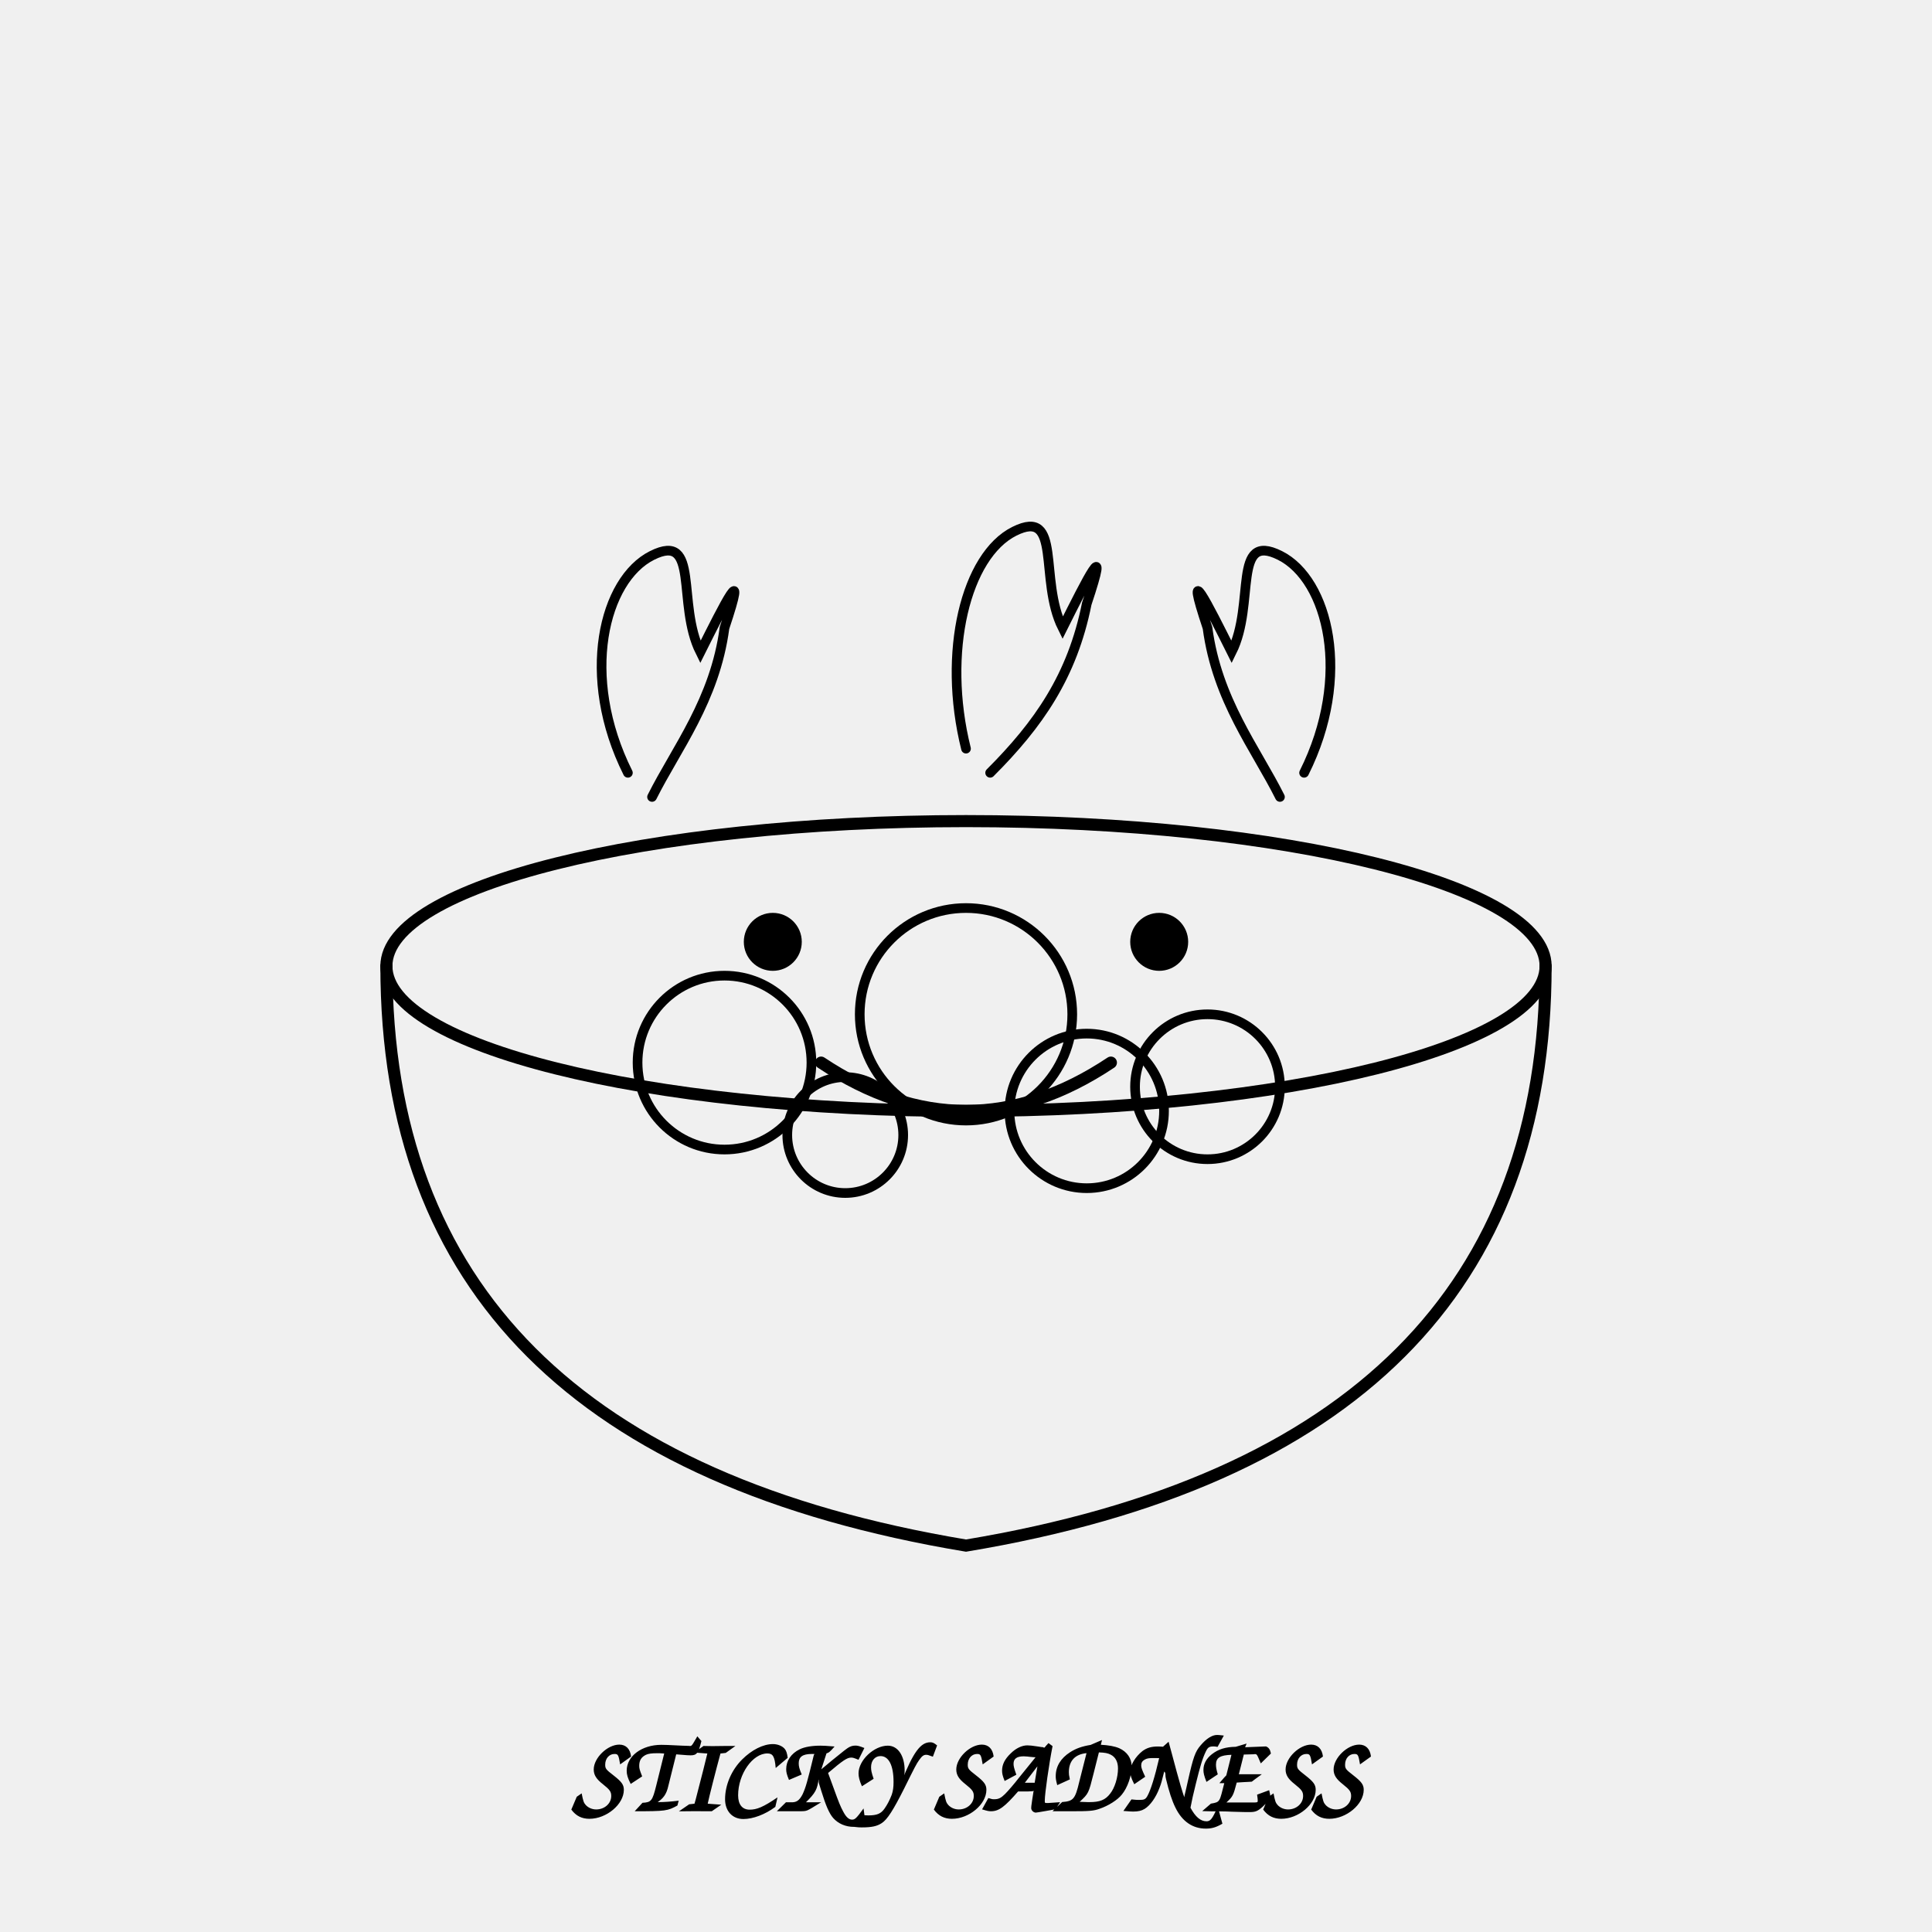
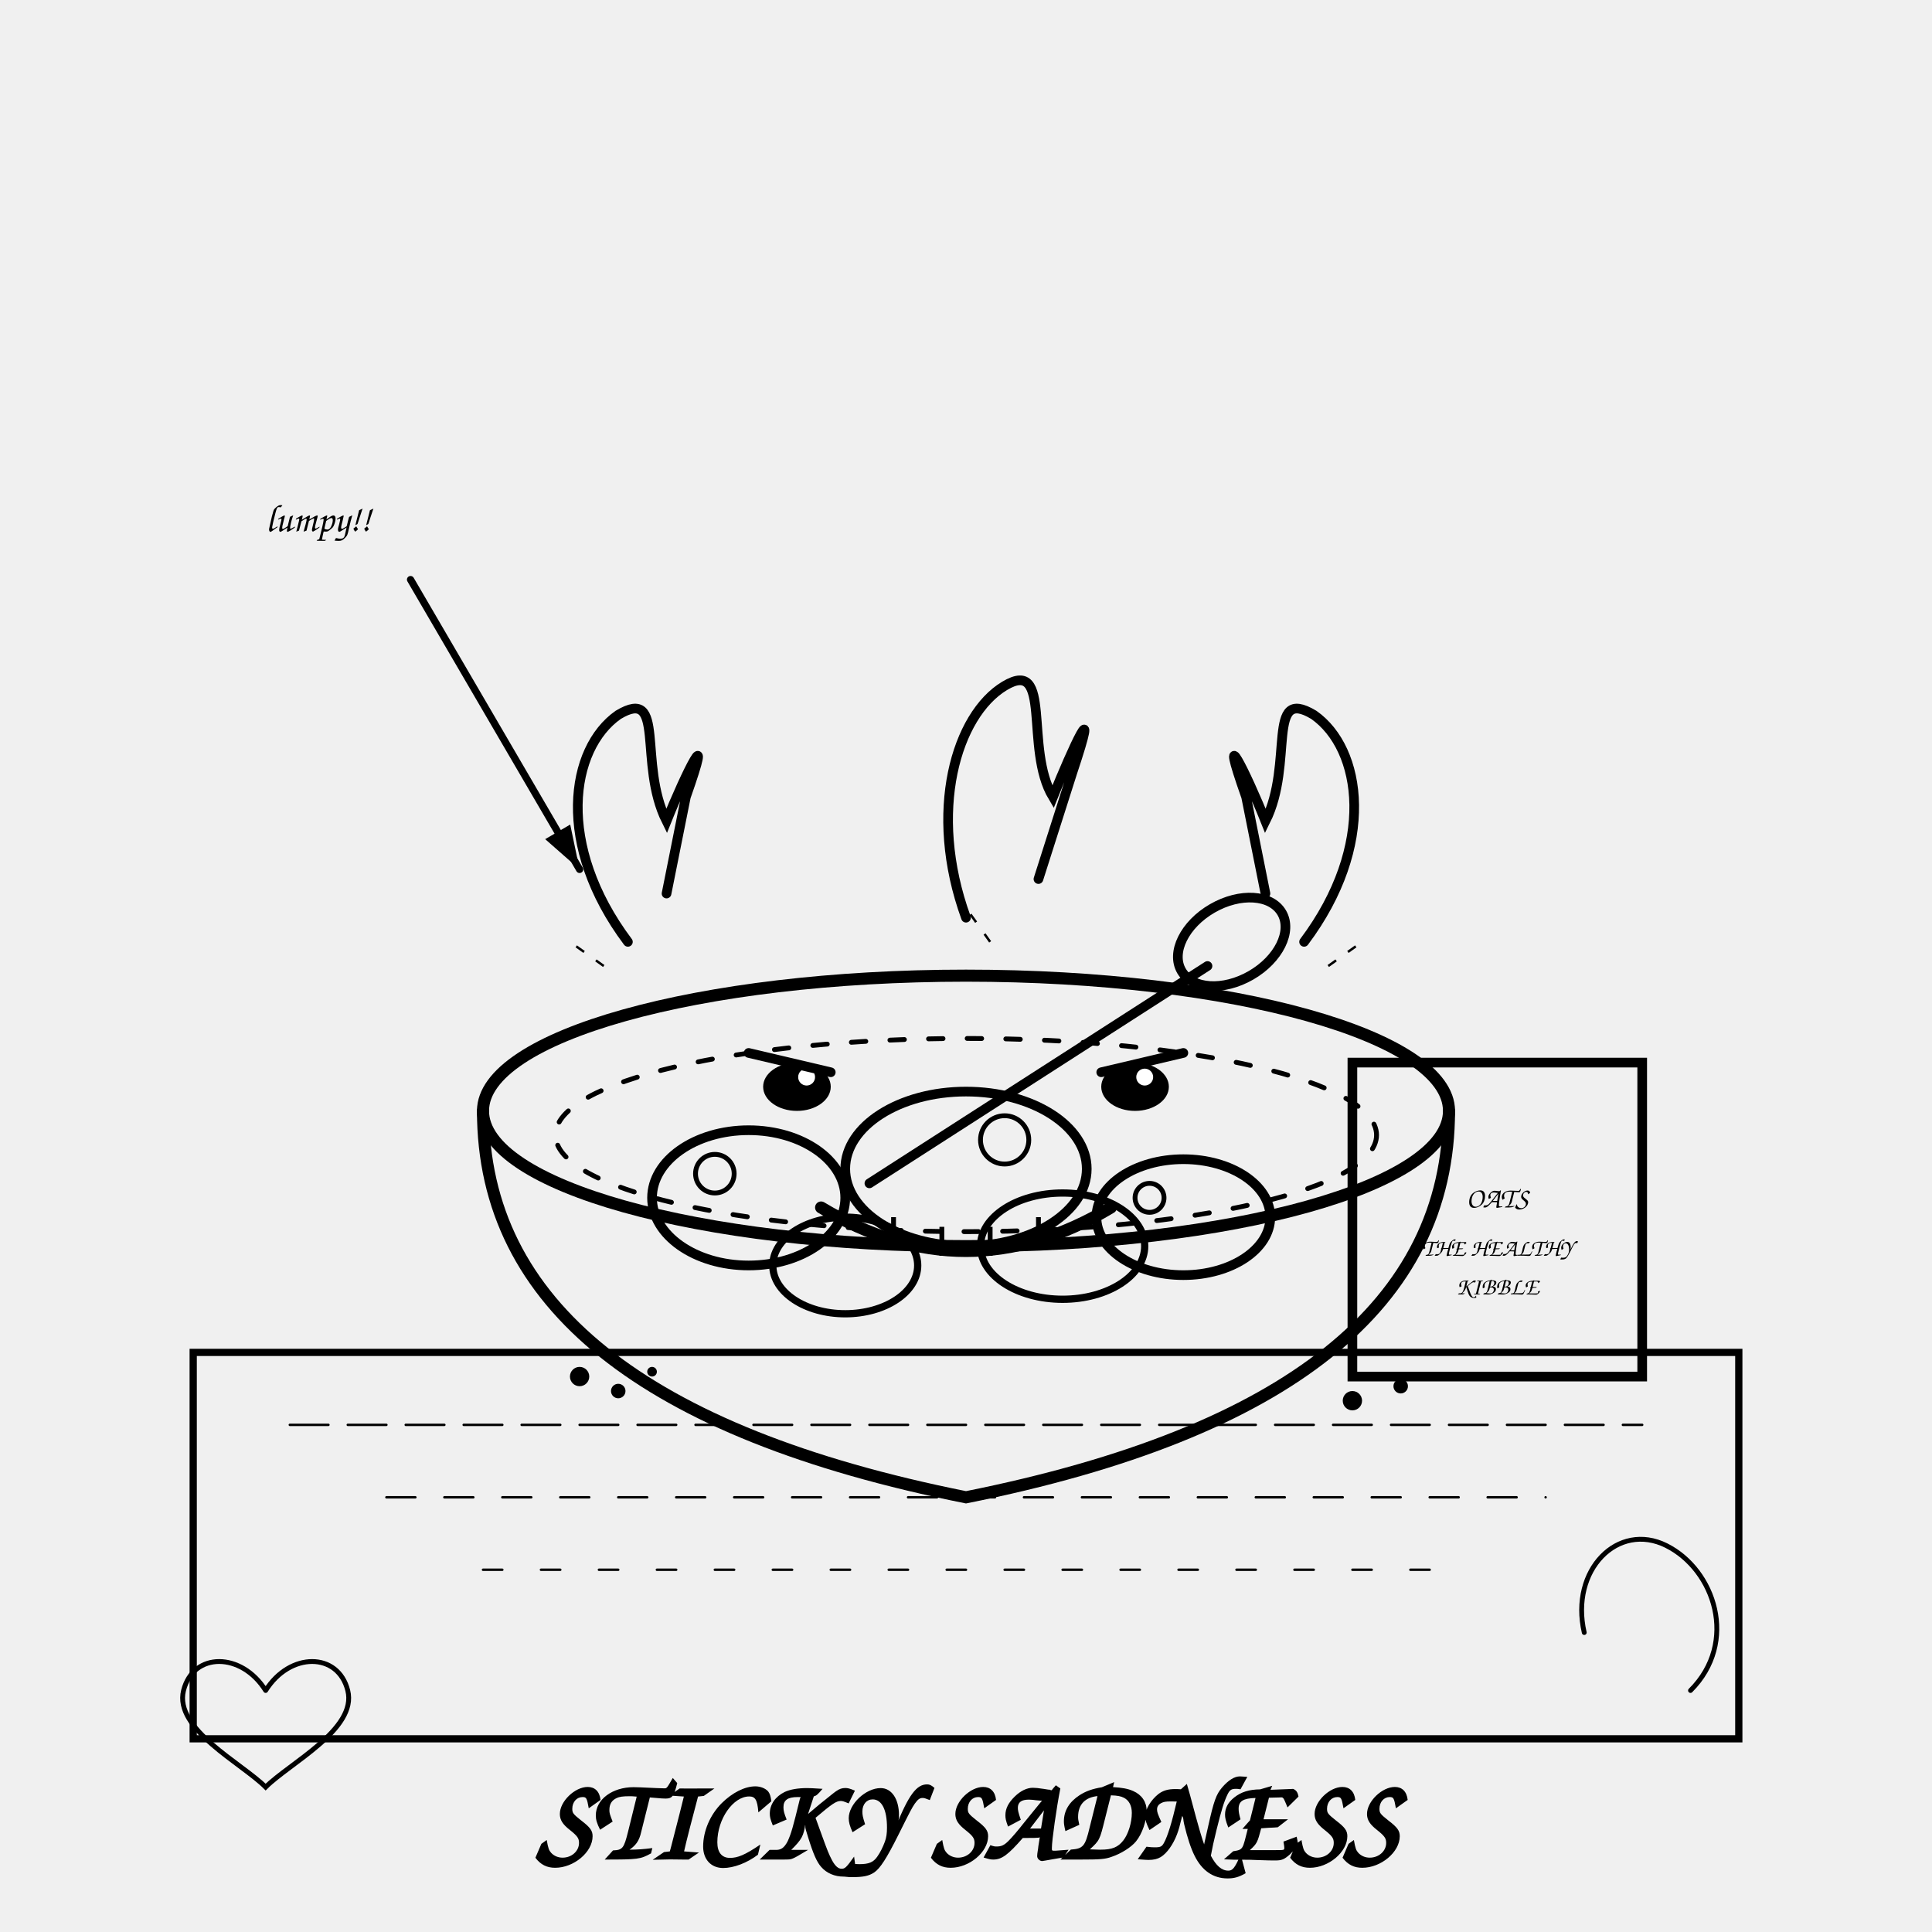
<svg xmlns="http://www.w3.org/2000/svg" viewBox="0 0 400 400" width="400" height="400">
-   <path d="M 80 200 Q 80 300 200 320 Q 320 300 320 200" fill="none" stroke="black" stroke-width="2.5" stroke-linecap="round" />
-   <ellipse cx="200" cy="200" rx="120" ry="30" fill="none" stroke="black" stroke-width="2.5" stroke-linecap="round" />
-   <circle cx="150" cy="220" r="18" fill="none" stroke="black" stroke-width="2" stroke-linecap="round" />
-   <circle cx="200" cy="210" r="22" fill="none" stroke="black" stroke-width="2" stroke-linecap="round" />
-   <circle cx="250" cy="225" r="15" fill="none" stroke="black" stroke-width="2" stroke-linecap="round" />
-   <circle cx="175" cy="235" r="12" fill="none" stroke="black" stroke-width="2" stroke-linecap="round" />
-   <circle cx="225" cy="230" r="16" fill="none" stroke="black" stroke-width="2" stroke-linecap="round" />
-   <circle cx="160" cy="195" r="6" fill="black" />
-   <circle cx="240" cy="195" r="6" fill="black" />
-   <path d="M 170 220 Q 200 240 230 220" fill="none" stroke="black" stroke-width="2.5" stroke-linecap="round" />
-   <path d="M 130 160 C 120 140 125 120 135 115 C 145 110 140 125 145 135 C 150 125 155 115 150 130 C 148 145 140 155 135 165" fill="none" stroke="black" stroke-width="2" stroke-linecap="round" />
-   <path d="M 200 155 C 195 135 200 115 210 110 C 220 105 215 120 220 130 C 225 120 230 110 225 125 C 222 140 215 150 205 160" fill="none" stroke="black" stroke-width="2" stroke-linecap="round" />
-   <path d="M 270 160 C 280 140 275 120 265 115 C 255 110 260 125 255 135 C 250 125 245 115 250 130 C 252 145 260 155 265 165" fill="none" stroke="black" stroke-width="2" stroke-linecap="round" />
-   <text x="200" y="375" text-anchor="middle" font-family="Comic Sans MS, cursive" font-size="22" fill="black" font-weight="bold">STICKY SADNESS</text>
+   <rect x="40" y="280" width="320" height="80" fill="none" stroke="black" stroke-width="1.5" stroke-linecap="round" />
+   <line x1="60" y1="295" x2="340" y2="295" stroke="black" stroke-width="0.5" stroke-linecap="round" stroke-dasharray="8 4" />
+   <line x1="80" y1="310" x2="320" y2="310" stroke="black" stroke-width="0.5" stroke-linecap="round" stroke-dasharray="6 6" />
+   <line x1="100" y1="325" x2="300" y2="325" stroke="black" stroke-width="0.5" stroke-linecap="round" stroke-dasharray="4 8" />
+   <rect x="280" y="220" width="60" height="65" fill="none" stroke="black" stroke-width="2" stroke-linecap="round" />
+   <text x="310" y="250" text-anchor="middle" font-family="Comic Sans MS, cursive" font-size="6" fill="black">OATS</text>
+   <text x="310" y="260" text-anchor="middle" font-family="Comic Sans MS, cursive" font-size="5" fill="black">THE HEALTHY</text>
+   <text x="310" y="268" text-anchor="middle" font-family="Comic Sans MS, cursive" font-size="5" fill="black">KIBBLE</text>
+   <path d="M 100 230 Q 100 290 200 310 Q 300 290 300 230" fill="none" stroke="black" stroke-width="2.5" stroke-linecap="round" />
+   <ellipse cx="200" cy="230" rx="100" ry="28" fill="none" stroke="black" stroke-width="2.5" stroke-linecap="round" />
+   <ellipse cx="200" cy="235" rx="85" ry="20" fill="none" stroke="black" stroke-width="1" stroke-linecap="round" stroke-dasharray="3 5" />
+   <ellipse cx="155" cy="248" rx="20" ry="14" fill="none" stroke="black" stroke-width="2" stroke-linecap="round" />
+   <ellipse cx="200" cy="242" rx="25" ry="16" fill="none" stroke="black" stroke-width="2" stroke-linecap="round" />
+   <ellipse cx="245" cy="252" rx="18" ry="12" fill="none" stroke="black" stroke-width="2" stroke-linecap="round" />
+   <ellipse cx="175" cy="262" rx="15" ry="10" fill="none" stroke="black" stroke-width="1.5" stroke-linecap="round" />
+   <ellipse cx="220" cy="258" rx="17" ry="11" fill="none" stroke="black" stroke-width="1.5" stroke-linecap="round" />
+   <circle cx="148" cy="243" r="4" fill="none" stroke="black" stroke-width="1" />
+   <circle cx="208" cy="236" r="5" fill="none" stroke="black" stroke-width="1" />
+   <circle cx="238" cy="248" r="3" fill="none" stroke="black" stroke-width="1" />
+   <ellipse cx="165" cy="225" rx="7" ry="5" fill="black" />
+   <ellipse cx="235" cy="225" rx="7" ry="5" fill="black" />
+   <circle cx="167" cy="223" r="1.5" fill="white" stroke="white" stroke-width="0.5" />
+   <circle cx="237" cy="223" r="1.5" fill="white" stroke="white" stroke-width="0.5" />
+   <path d="M 155 218 L 172 222" stroke="black" stroke-width="2" stroke-linecap="round" />
+   <path d="M 245 218 L 228 222" stroke="black" stroke-width="2" stroke-linecap="round" />
+   <path d="M 170 250 Q 200 268 230 250" fill="none" stroke="black" stroke-width="2.5" stroke-linecap="round" />
+   <line x1="185" y1="252" x2="185" y2="258" stroke="black" stroke-width="1" />
+   <line x1="195" y1="254" x2="195" y2="260" stroke="black" stroke-width="1" />
+   <line x1="205" y1="254" x2="205" y2="260" stroke="black" stroke-width="1" />
+   <line x1="215" y1="252" x2="215" y2="258" stroke="black" stroke-width="1" />
+   <path d="M 130 195 C 115 175 118 155 128 148 C 138 142 132 158 138 170 C 142 160 148 148 142 165 L 138 185" fill="none" stroke="black" stroke-width="2" stroke-linecap="round" />
+   <line x1="125" y1="200" x2="118" y2="195" stroke="black" stroke-width="0.5" stroke-dasharray="2 3" />
+   <path d="M 200 190 C 192 168 198 148 208 142 C 218 136 212 155 218 165 C 222 155 228 142 222 160 L 215 182" fill="none" stroke="black" stroke-width="2" stroke-linecap="round" />
+   <line x1="205" y1="195" x2="200" y2="188" stroke="black" stroke-width="0.5" stroke-dasharray="2 3" />
+   <path d="M 270 195 C 285 175 282 155 272 148 C 262 142 268 158 262 170 C 258 160 252 148 258 165 L 262 185" fill="none" stroke="black" stroke-width="2" stroke-linecap="round" />
+   <line x1="275" y1="200" x2="282" y2="195" stroke="black" stroke-width="0.5" stroke-dasharray="2 3" />
+   <circle cx="120" cy="285" r="2" fill="black" />
+   <circle cx="128" cy="288" r="1.5" fill="black" />
+   <circle cx="135" cy="284" r="1" fill="black" />
+   <circle cx="280" cy="290" r="2" fill="black" />
+   <circle cx="290" cy="287" r="1.5" fill="black" />
+   <line x1="250" y1="200" x2="180" y2="245" stroke="black" stroke-width="2" stroke-linecap="round" />
+   <ellipse cx="255" cy="195" rx="12" ry="8" fill="none" stroke="black" stroke-width="2" stroke-linecap="round" transform="rotate(-30 255 195)" />
+   <path d="M 350 350 C 360 340 355 325 345 320 C 335 315 325 325 328 338" fill="none" stroke="black" stroke-width="1" stroke-linecap="round" />
+   <path d="M 55 350 C 50 342 40 342 38 350 C 36 358 50 365 55 370 C 60 365 74 358 72 350 C 70 342 60 342 55 350" fill="none" stroke="black" stroke-width="1" stroke-linecap="round" />
+   <text x="200" y="385" text-anchor="middle" font-family="Comic Sans MS, cursive" font-size="24" fill="black" font-weight="bold">STICKY SADNESS</text>
+   <path d="M 85 120 L 120 180" stroke="black" stroke-width="1.5" stroke-linecap="round" marker-end="url(#arrowhead)" />
+   <text x="55" y="110" font-family="Comic Sans MS, cursive" font-size="8" fill="black">lumpy!!</text>
+   <defs>
+     <marker id="arrowhead" markerWidth="6" markerHeight="4" refX="6" refY="2" orient="auto">
+       <polygon points="0 0, 6 2, 0 4" fill="black" />
+     </marker>
+   </defs>
</svg>
